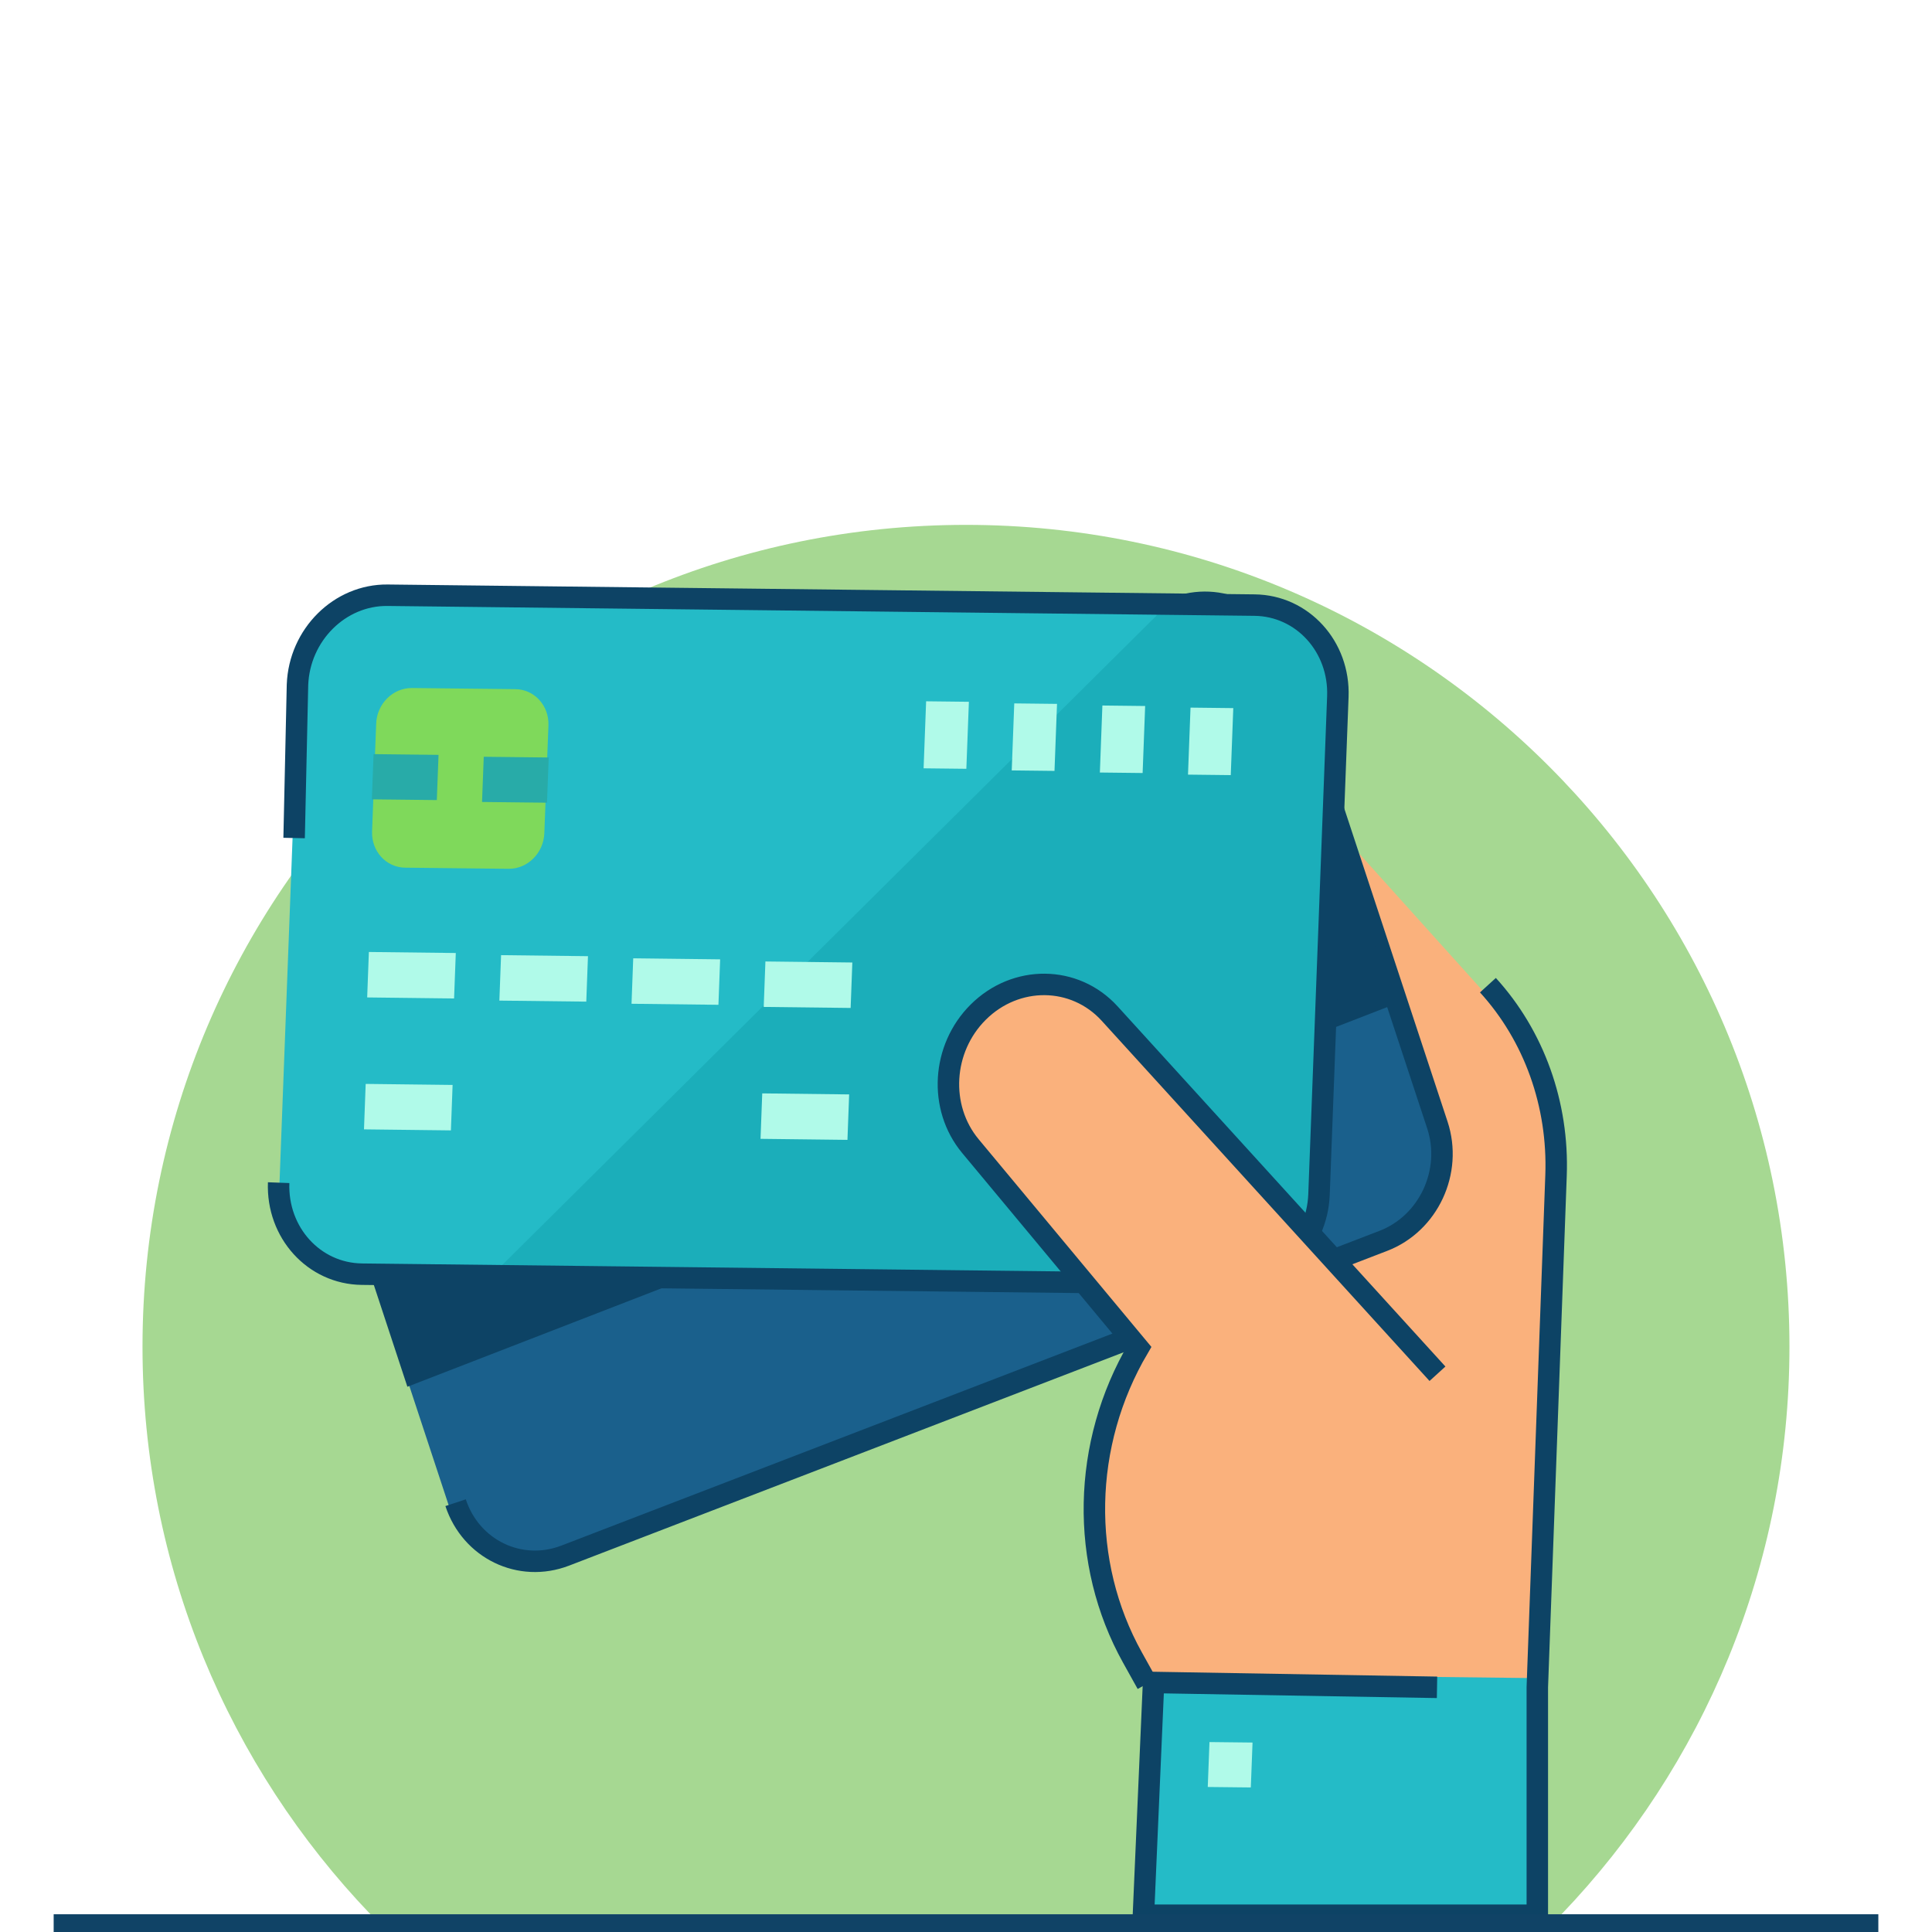
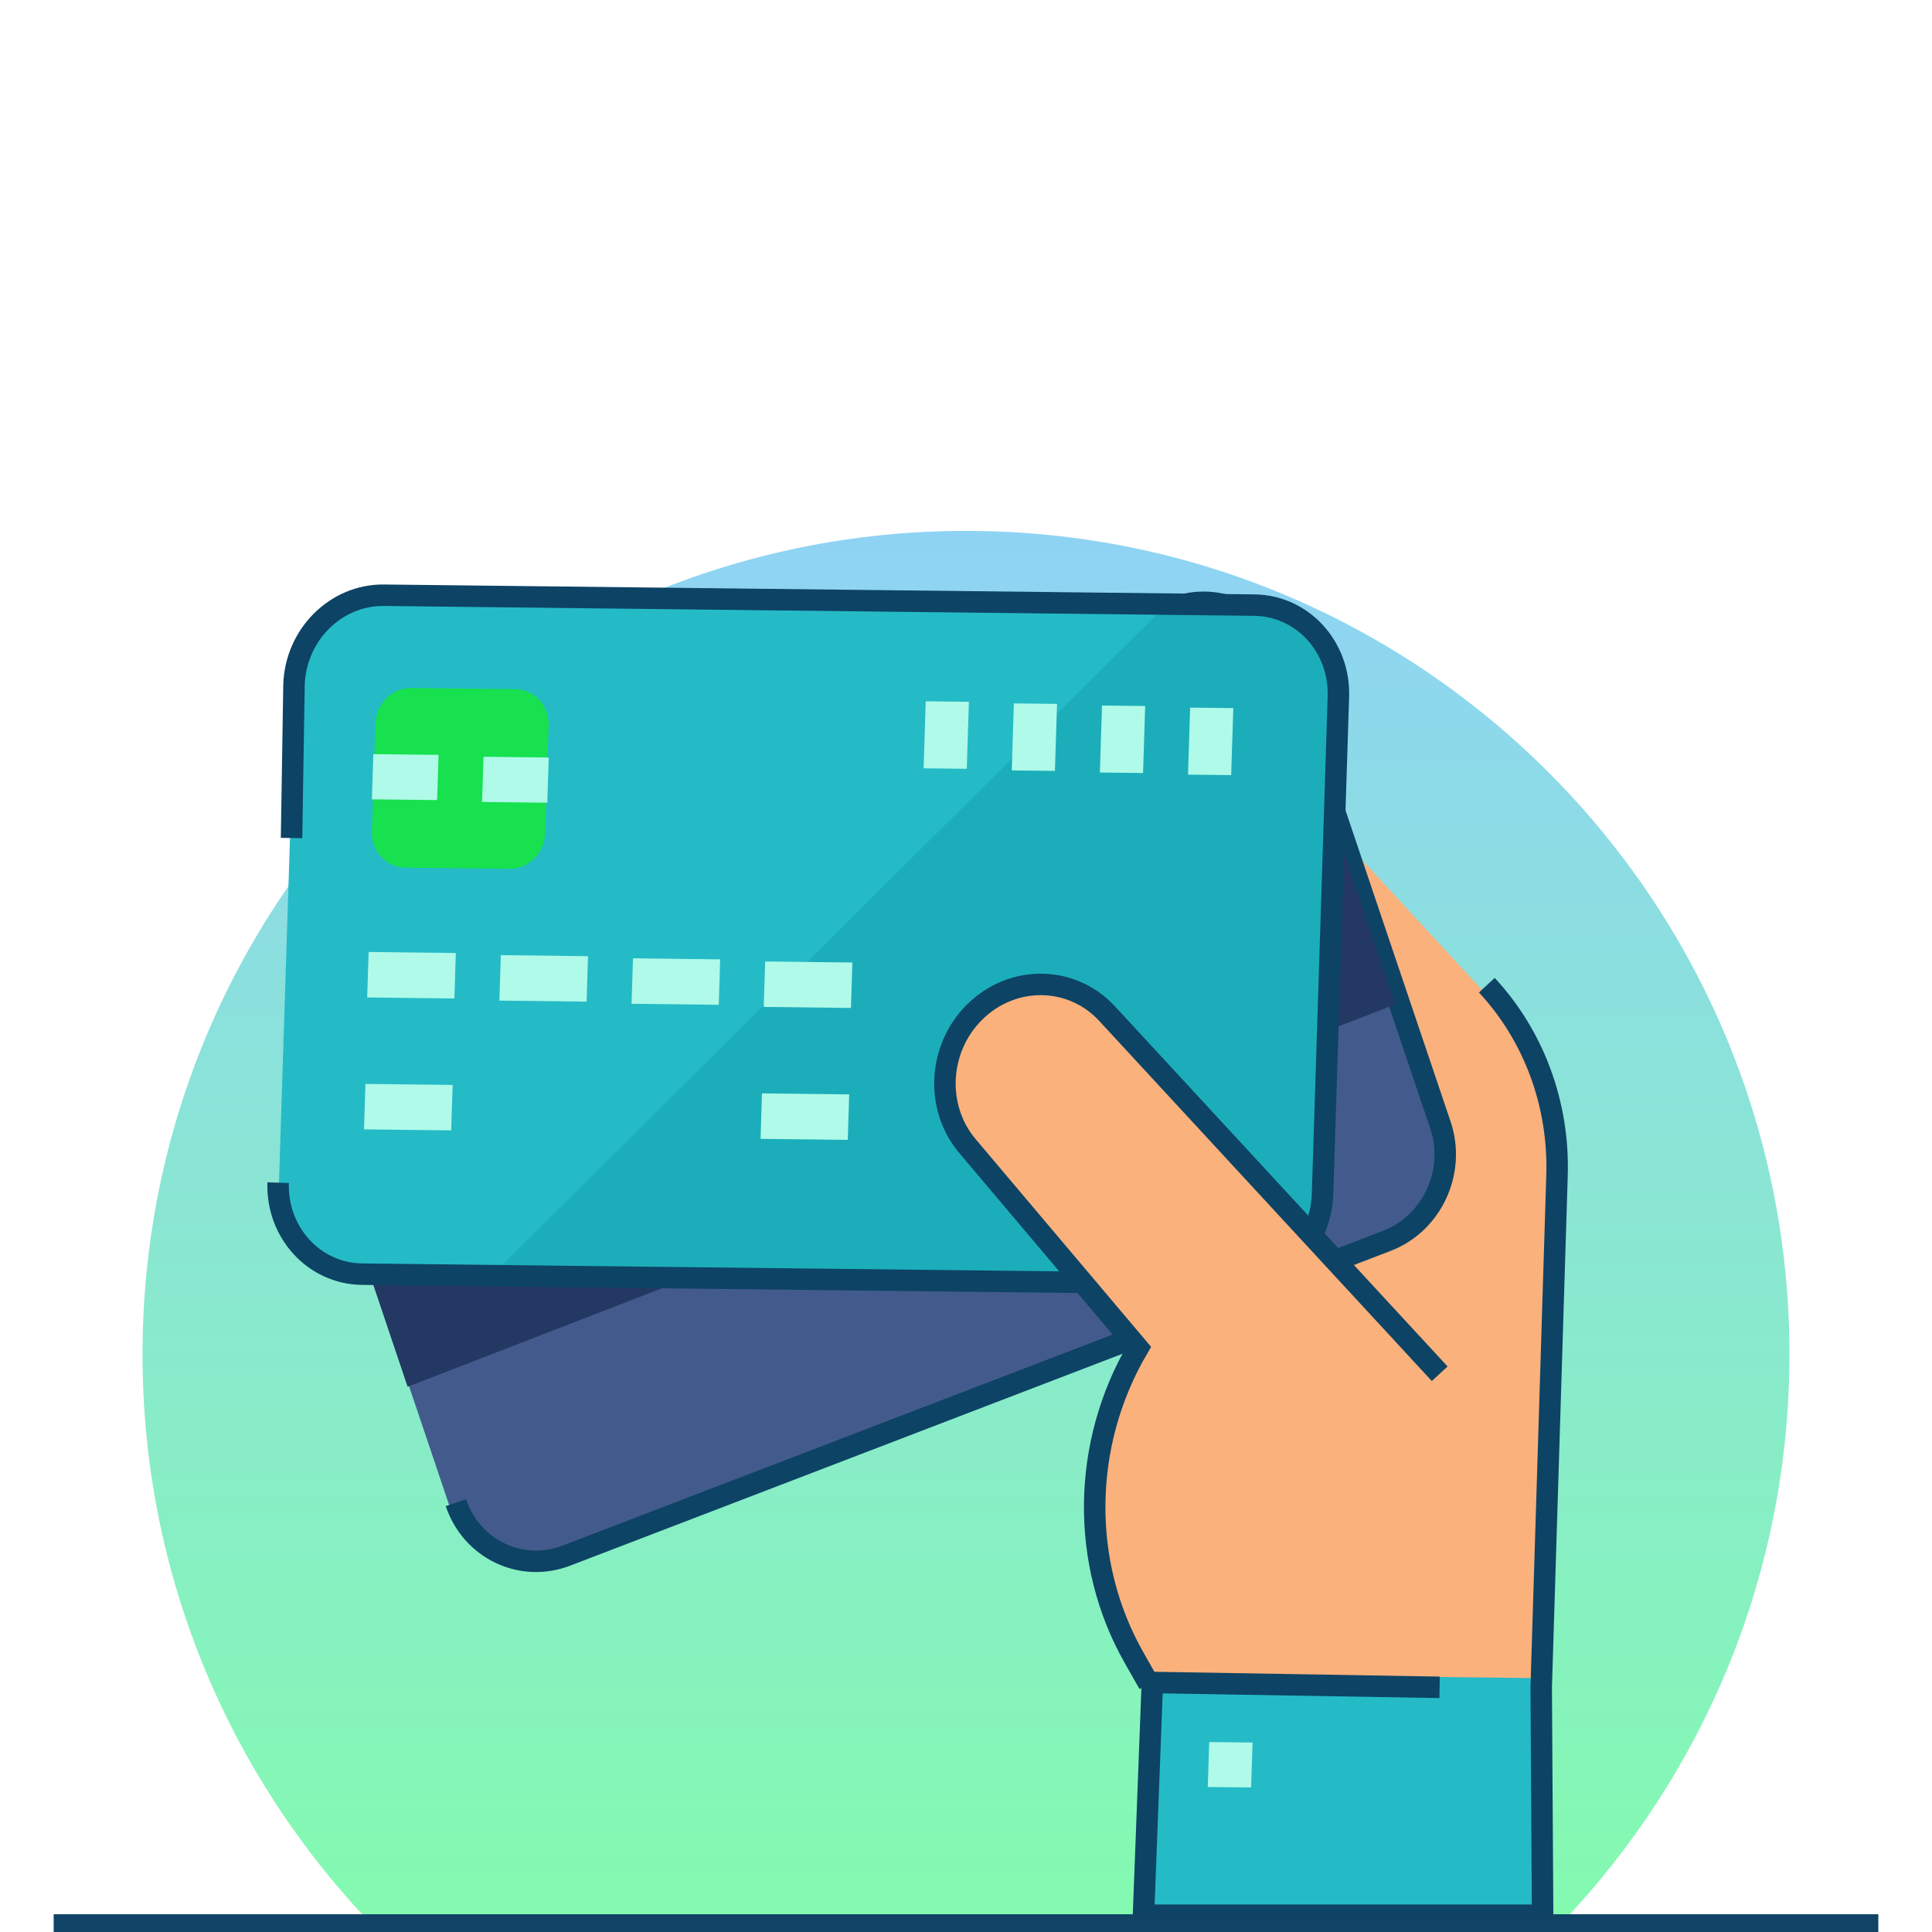
<svg xmlns="http://www.w3.org/2000/svg" width="180" height="180" viewBox="0 0 180 180" fill="none">
-   <path fill-rule="evenodd" clip-rule="evenodd" d="M145.482 178.347C158.639 164.603 166.719 145.977 166.719 125.467C166.719 83.181 132.37 48.901 89.998 48.901C47.626 48.901 13.277 83.181 13.277 125.467C13.277 145.977 21.358 164.603 34.514 178.347H145.482Z" fill="#A6D892" />
-   <path d="M137.769 91.895L118.008 69.944L114.929 156.787L142.404 157.162L144.09 109.586C144.325 102.98 142.049 96.613 137.769 91.895Z" fill="#FAB17C" />
-   <path d="M41.803 140.245L27.531 96.972C26.098 92.628 28.35 87.791 32.564 86.17L108.843 56.824C113.055 55.204 117.632 57.411 119.064 61.757L133.336 105.031C134.769 109.375 132.517 114.211 128.303 115.832L52.026 145.179C47.812 146.799 43.237 144.589 41.803 140.245Z" fill="#1A608C" />
-   <path d="M42.447 140.003C43.88 144.343 48.452 146.551 52.663 144.932L128.886 115.606C133.097 113.986 135.348 109.153 133.916 104.813L119.654 61.574C118.223 57.231 113.649 55.026 109.44 56.645L33.214 85.972" stroke="#0D4365" stroke-width="2" />
-   <path d="M124.469 77.125L32.538 112.764L37.955 129.2L129.888 93.579L124.469 77.125Z" fill="#0D4365" />
-   <path d="M26.038 110.29L27.794 63.902C27.97 59.245 31.73 55.509 36.191 55.56L116.964 56.482C121.424 56.532 124.898 60.35 124.722 65.008L122.965 111.395C122.789 116.053 119.029 119.788 114.568 119.737L33.796 118.816C29.335 118.765 25.861 114.947 26.038 110.29Z" fill="#24BBC7" />
-   <path d="M117.039 56.723L108.482 56.628L45.676 118.961L114.637 119.728C119.085 119.777 122.834 116.056 123.011 111.416L124.773 65.213C124.949 60.574 121.487 56.772 117.039 56.723Z" fill="#1BAEBA" />
-   <path d="M34.367 88.694L42.465 88.79L42.306 93.025L34.209 92.929L34.367 88.694Z" fill="#B0FAE9" />
-   <path d="M34.07 100.985L42.168 101.081L42.01 105.316L33.912 105.22L34.07 100.985Z" fill="#B0FAE9" />
-   <path d="M71.016 101.868L79.113 101.964L78.955 106.199L70.857 106.103L71.016 101.868Z" fill="#B0FAE9" />
-   <path d="M46.684 88.989L54.78 89.085L54.622 93.32L46.525 93.224L46.684 88.989Z" fill="#B0FAE9" />
-   <path d="M58.996 89.283L67.094 89.379L66.935 93.615L58.838 93.519L58.996 89.283Z" fill="#B0FAE9" />
-   <path d="M71.312 89.578L79.41 89.674L79.252 93.909L71.154 93.813L71.312 89.578Z" fill="#B0FAE9" />
-   <path d="M110.918 65.927L114.902 65.973L114.667 72.216L110.683 72.17L110.918 65.927Z" fill="#B0FAE9" />
-   <path d="M102.707 65.731L106.691 65.777L106.456 72.02L102.472 71.974L102.707 65.731Z" fill="#B0FAE9" />
-   <path d="M94.496 65.534L98.48 65.58L98.245 71.823L94.261 71.777L94.496 65.534Z" fill="#B0FAE9" />
-   <path d="M86.285 65.338L90.269 65.384L90.033 71.627L86.05 71.582L86.285 65.338Z" fill="#B0FAE9" />
-   <path d="M107.043 155.931L143.426 156.35L143.426 178.275L106.505 178.275L107.043 155.931Z" fill="#24BBC7" />
-   <path d="M112.684 162.304L116.696 162.349L116.536 166.533L112.524 166.489L112.684 162.304Z" fill="#B0FAE9" />
-   <path d="M34.665 77.455L35.048 67.413C35.119 65.564 36.612 64.081 38.386 64.101L48.016 64.207C49.789 64.227 51.168 65.741 51.097 67.591L50.714 77.633C50.643 79.483 49.15 80.965 47.377 80.945L37.747 80.839C35.973 80.819 34.594 79.305 34.665 77.455Z" fill="#7FD95B" />
-   <path d="M34.805 70.26L40.858 70.329L40.698 74.541L34.645 74.473L34.805 70.26Z" fill="#28ABA8" />
-   <path d="M45.07 70.506L51.123 70.574L50.963 74.786L44.91 74.718L45.07 70.506Z" fill="#28ABA8" />
-   <path d="M25.961 110.186C25.785 114.844 29.258 118.661 33.719 118.712L114.492 119.632C118.953 119.683 122.712 115.947 122.889 111.29L124.644 64.902C124.82 60.245 121.346 56.427 116.886 56.376L36.113 55.456C31.652 55.406 27.892 59.141 27.716 63.799L27.402 78.076" stroke="#0D4365" stroke-width="2" />
-   <path d="M102.71 94.17C99.457 90.609 93.977 90.558 90.469 94.054C87.078 97.435 86.756 102.925 89.739 106.522L105.393 125.338C100.135 134.266 99.925 145.346 104.845 154.179L106.204 156.619L132.156 156.913L133.262 127.738L102.71 94.17Z" fill="#FAB17C" />
-   <path d="M138.626 91.787C142.93 96.511 145.215 102.89 144.972 109.512L143.228 157.2L143.228 178.436L106.53 178.436L107.475 156.753M106.912 156.743L133.885 157.205" stroke="#0D4365" stroke-width="2" />
-   <path d="M106.868 156.871L105.509 154.43C100.589 145.597 100.799 134.517 106.057 125.589L90.403 106.773C87.421 103.176 87.742 97.686 91.133 94.305C94.641 90.809 100.121 90.861 103.374 94.421L133.926 127.989" stroke="#0D4365" stroke-width="2" />
+   <path fill-rule="evenodd" clip-rule="evenodd" d="M145.482 179.169C158.639 165.396 166.719 146.732 166.719 126.182C166.719 83.81 132.37 49.461 89.998 49.461C47.626 49.461 13.277 83.81 13.277 126.182C13.277 146.732 21.358 165.396 34.514 179.169H145.482Z" fill="url(#paint0_linear)" />
+   <path d="M137.767 91.895L117.523 69.944L114.929 156.787L142.887 157.162L144.309 109.586C144.506 102.98 142.151 96.613 137.767 91.895Z" fill="#FAB17C" />
+   <path d="M41.854 140.245L27.248 96.972C25.782 92.628 28.016 87.791 32.24 86.17L108.715 56.824C112.937 55.204 117.55 57.411 119.016 61.757L133.622 105.031C135.088 109.375 132.854 114.211 128.63 115.832L52.158 145.179C47.933 146.799 43.322 144.589 41.854 140.245Z" fill="#435B8C" />
+   <path d="M42.474 140.003C43.942 144.343 48.55 146.551 52.773 144.932L129.21 115.606C133.433 113.986 135.665 109.153 134.2 104.813L119.6 61.574C118.135 57.231 113.524 55.026 109.304 56.645L32.864 85.972" stroke="#0D4365" stroke-width="2" />
+   <path d="M124.449 77.125L32.441 112.764L37.975 129.2L129.986 93.579L124.449 77.125Z" fill="#233862" />
+   <path d="M25.989 110.29L27.469 63.902C27.618 59.245 31.369 55.509 35.847 55.56L116.934 56.482C121.412 56.532 124.922 60.35 124.773 65.008L123.293 111.395C123.144 116.053 119.393 119.788 114.915 119.737L33.828 118.816C29.35 118.765 25.84 114.947 25.989 110.29Z" fill="#24BBC7" />
+   <path d="M117.002 56.723L108.403 56.628L45.678 118.961L114.973 119.728C119.442 119.777 123.187 116.056 123.336 111.416L124.824 65.213C124.973 60.574 121.471 56.772 117.002 56.723Z" fill="#1BAEBA" />
+   <path d="M34.344 88.694L42.468 88.79L42.335 93.025L34.211 92.93L34.344 88.694Z" fill="#B0FAE9" />
+   <path d="M34.047 100.985L42.171 101.081L42.038 105.316L33.914 105.22L34.047 100.985Z" fill="#B0FAE9" />
+   <path d="M70.992 101.868L79.117 101.964L78.984 106.199L70.859 106.104L70.992 101.868Z" fill="#B0FAE9" />
+   <path d="M46.66 88.989L54.784 89.085L54.651 93.32L46.527 93.224L46.66 88.989Z" fill="#B0FAE9" />
+   <path d="M58.973 89.284L67.097 89.38L66.964 93.615L58.84 93.519L58.973 89.284Z" fill="#B0FAE9" />
+   <path d="M71.289 89.578L79.413 89.674L79.281 93.909L71.156 93.813L71.289 89.578Z" fill="#B0FAE9" />
+   <path d="M110.883 65.927L114.905 65.973L114.705 72.216L110.684 72.17L110.883 65.927Z" fill="#B0FAE9" />
+   <path d="M102.672 65.731L106.694 65.777L106.494 72.02L102.473 71.974L102.672 65.731Z" fill="#B0FAE9" />
+   <path d="M94.461 65.534L98.483 65.58L98.284 71.823L94.262 71.777L94.461 65.534Z" fill="#B0FAE9" />
+   <path d="M86.25 65.338L90.271 65.384L90.072 71.627L86.051 71.582L86.25 65.338Z" fill="#B0FAE9" />
+   <path d="M106.91 155.931L143.423 156.35L143.557 178.275L106.507 178.275L106.91 155.931Z" fill="#24BBC7" />
+   <path d="M112.66 162.304L116.699 162.349L116.564 166.533L112.525 166.489L112.66 162.304Z" fill="#B0FAE9" />
+   <path d="M34.646 77.455L34.97 67.413C35.03 65.564 36.523 64.081 38.308 64.101L47.997 64.207C49.781 64.227 51.177 65.741 51.118 67.591L50.793 77.633C50.734 79.483 49.241 80.965 47.456 80.945L37.767 80.839C35.983 80.819 34.586 79.305 34.646 77.455Z" fill="#17E14F" />
+   <path d="M34.781 70.26L40.861 70.329L40.726 74.541L34.647 74.473L34.781 70.26Z" fill="#B0FAE9" />
+   <path d="M45.047 70.506L51.126 70.574L50.991 74.786L44.912 74.718L45.047 70.506Z" fill="#B0FAE9" />
+   <path d="M25.912 110.186C25.763 114.844 29.274 118.661 33.752 118.712L114.838 119.632C119.316 119.683 123.068 115.947 123.216 111.29L124.695 64.902C124.844 60.245 121.334 56.427 116.856 56.376L35.769 55.456C31.291 55.406 27.54 59.141 27.391 63.799L27.163 78.076" stroke="#0D4365" stroke-width="2" />
+   <path d="M102.466 94.17C99.165 90.609 93.641 90.558 90.126 94.054C86.728 97.435 86.438 102.925 89.467 106.522L105.362 125.338C100.116 134.266 99.973 145.346 104.986 154.179L106.371 156.619L132.534 156.913L133.47 127.738L102.466 94.17Z" fill="#FAB17C" />
+   <path d="M138.525 91.787C142.915 96.511 145.269 102.89 145.064 109.512L143.591 157.2L143.722 178.436L106.537 178.436L107.361 156.753M106.79 156.743L134.124 157.205" stroke="#0D4365" stroke-width="2" />
+   <path d="M107.035 156.871L105.65 154.431C100.637 145.597 100.78 134.517 106.026 125.589L90.131 106.773C87.102 103.176 87.392 97.686 90.791 94.305C94.305 90.809 99.83 90.861 103.13 94.421L134.134 127.989" stroke="#0D4365" stroke-width="2" />
  <rect x="5" y="178.347" width="170" height="1.653" fill="#104366" />
+   <defs>
+     <linearGradient id="paint0_linear" x1="89.998" y1="49.461" x2="89.998" y2="179.169" gradientUnits="userSpaceOnUse">
+       <stop stop-color="#8FD3F4" />
+       <stop offset="1" stop-color="#84FAB0" />
+     </linearGradient>
+   </defs>
</svg>
